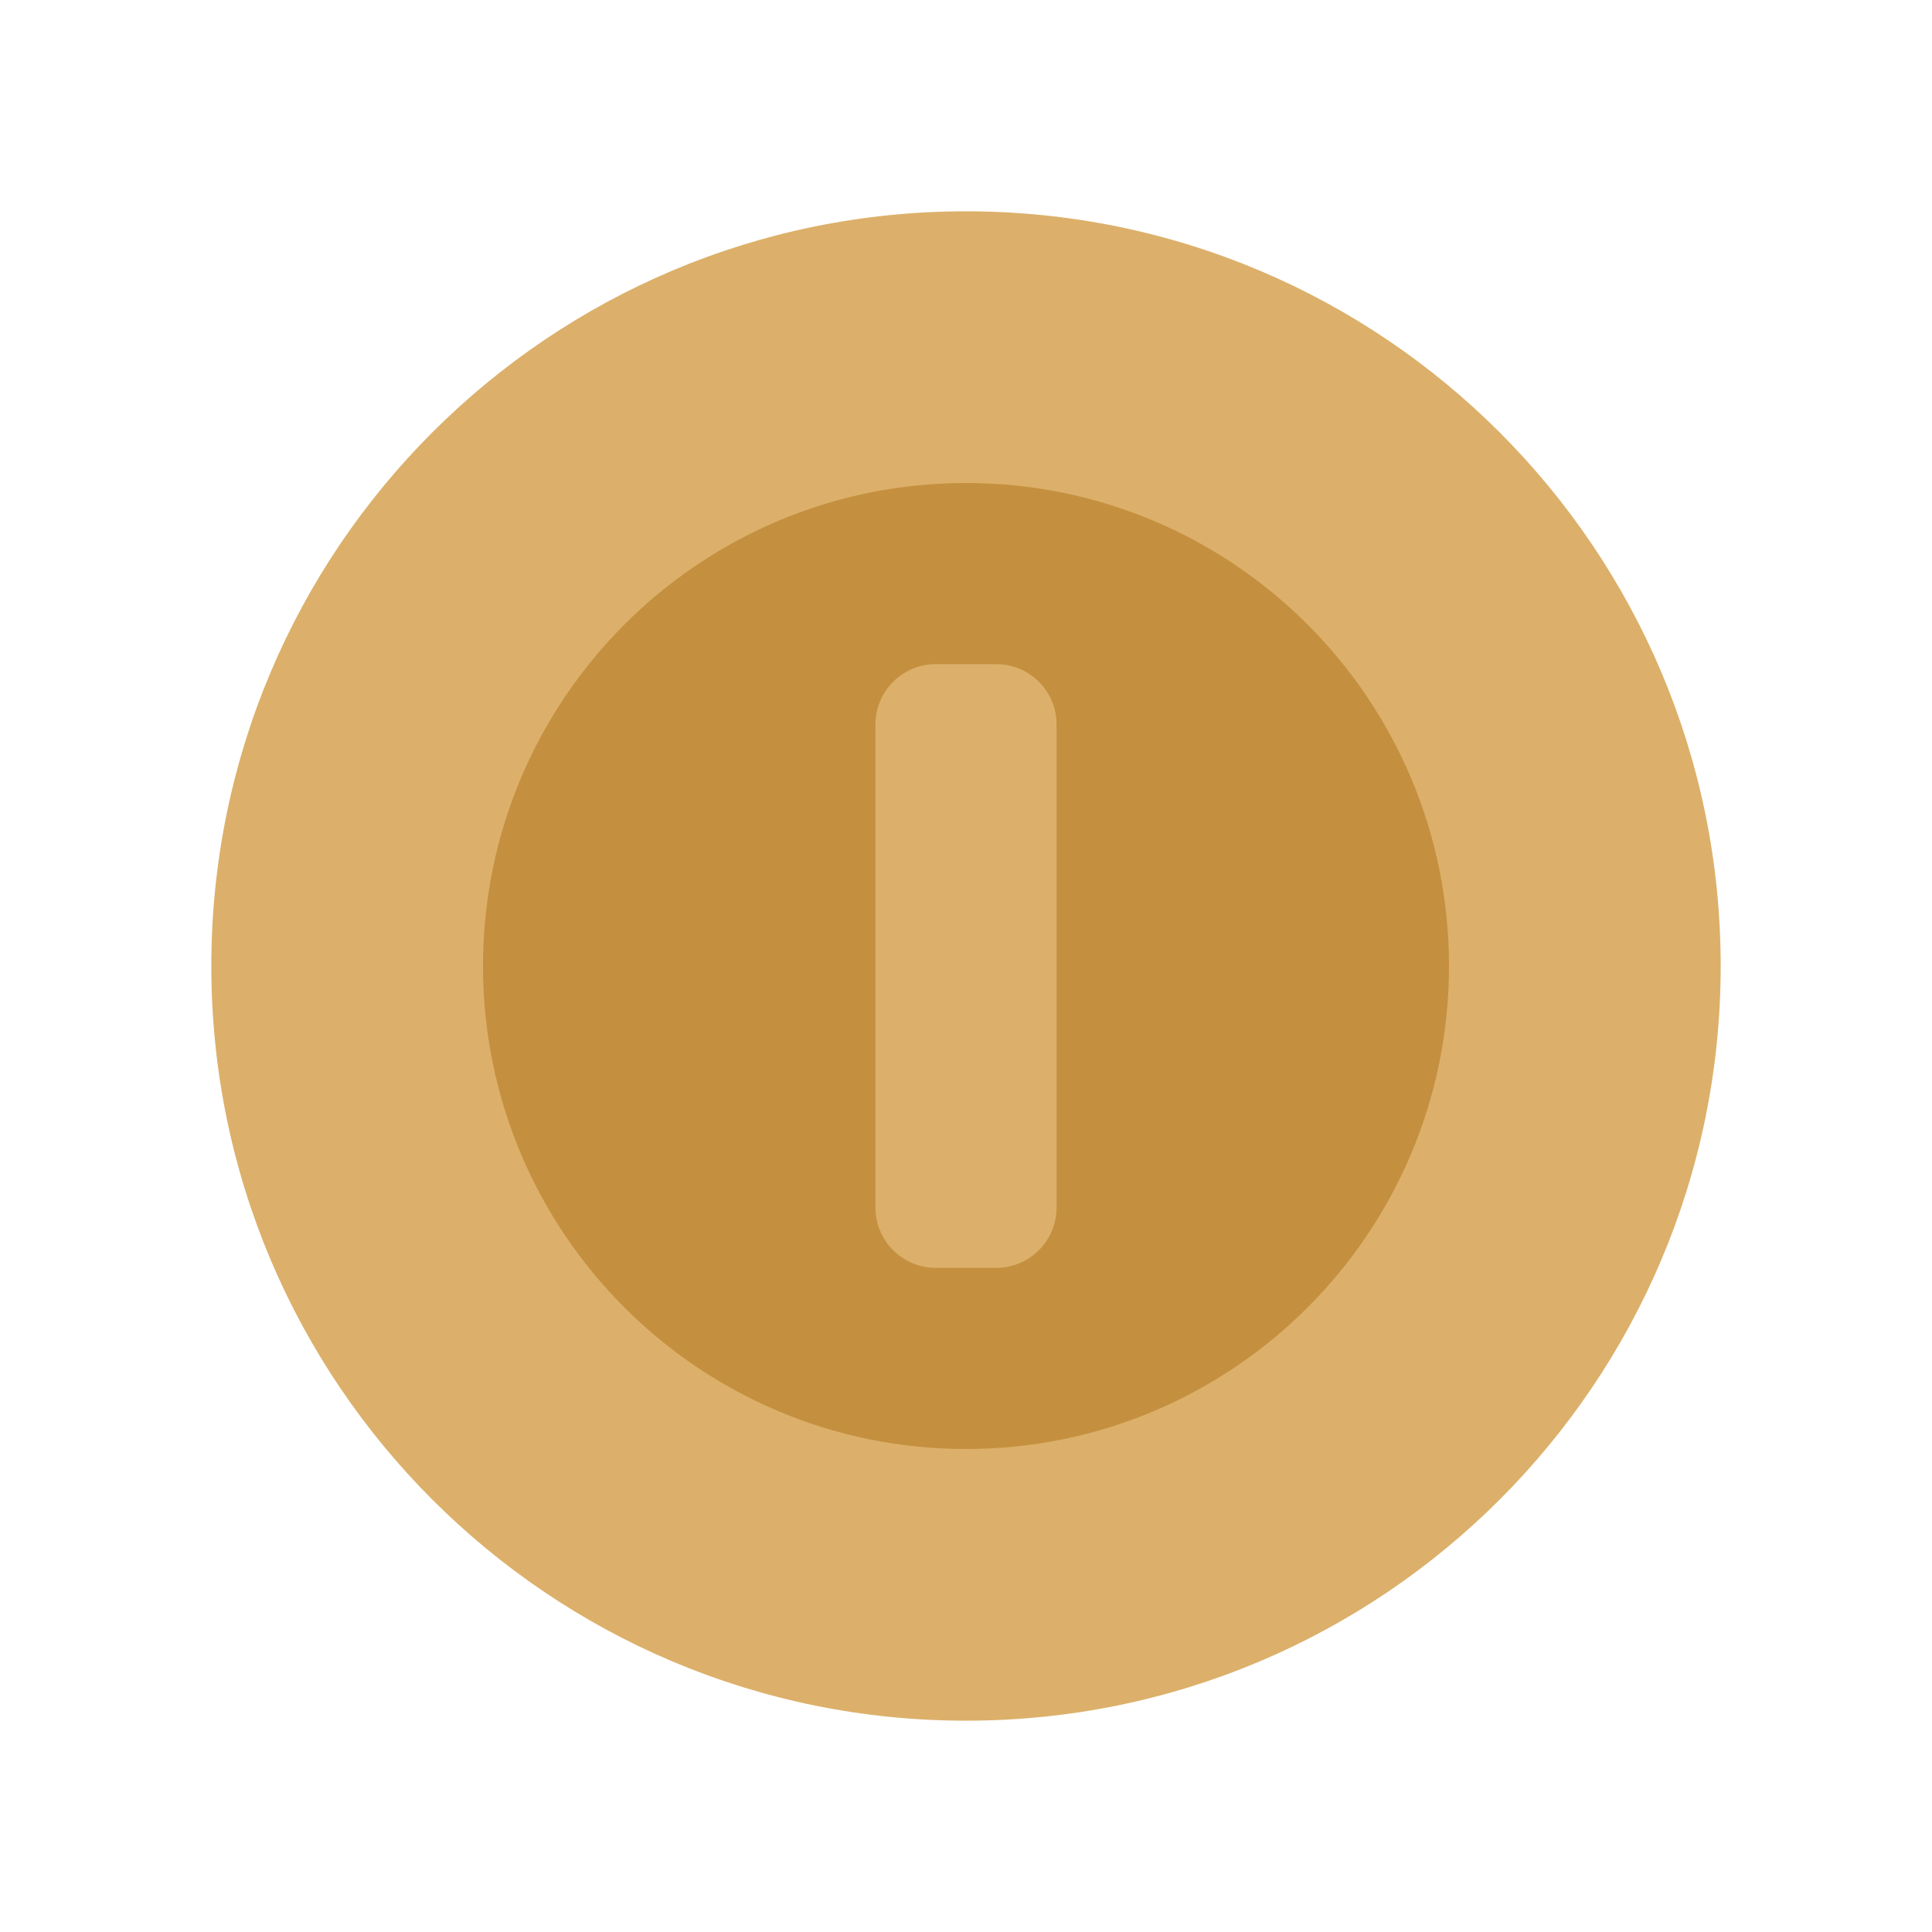
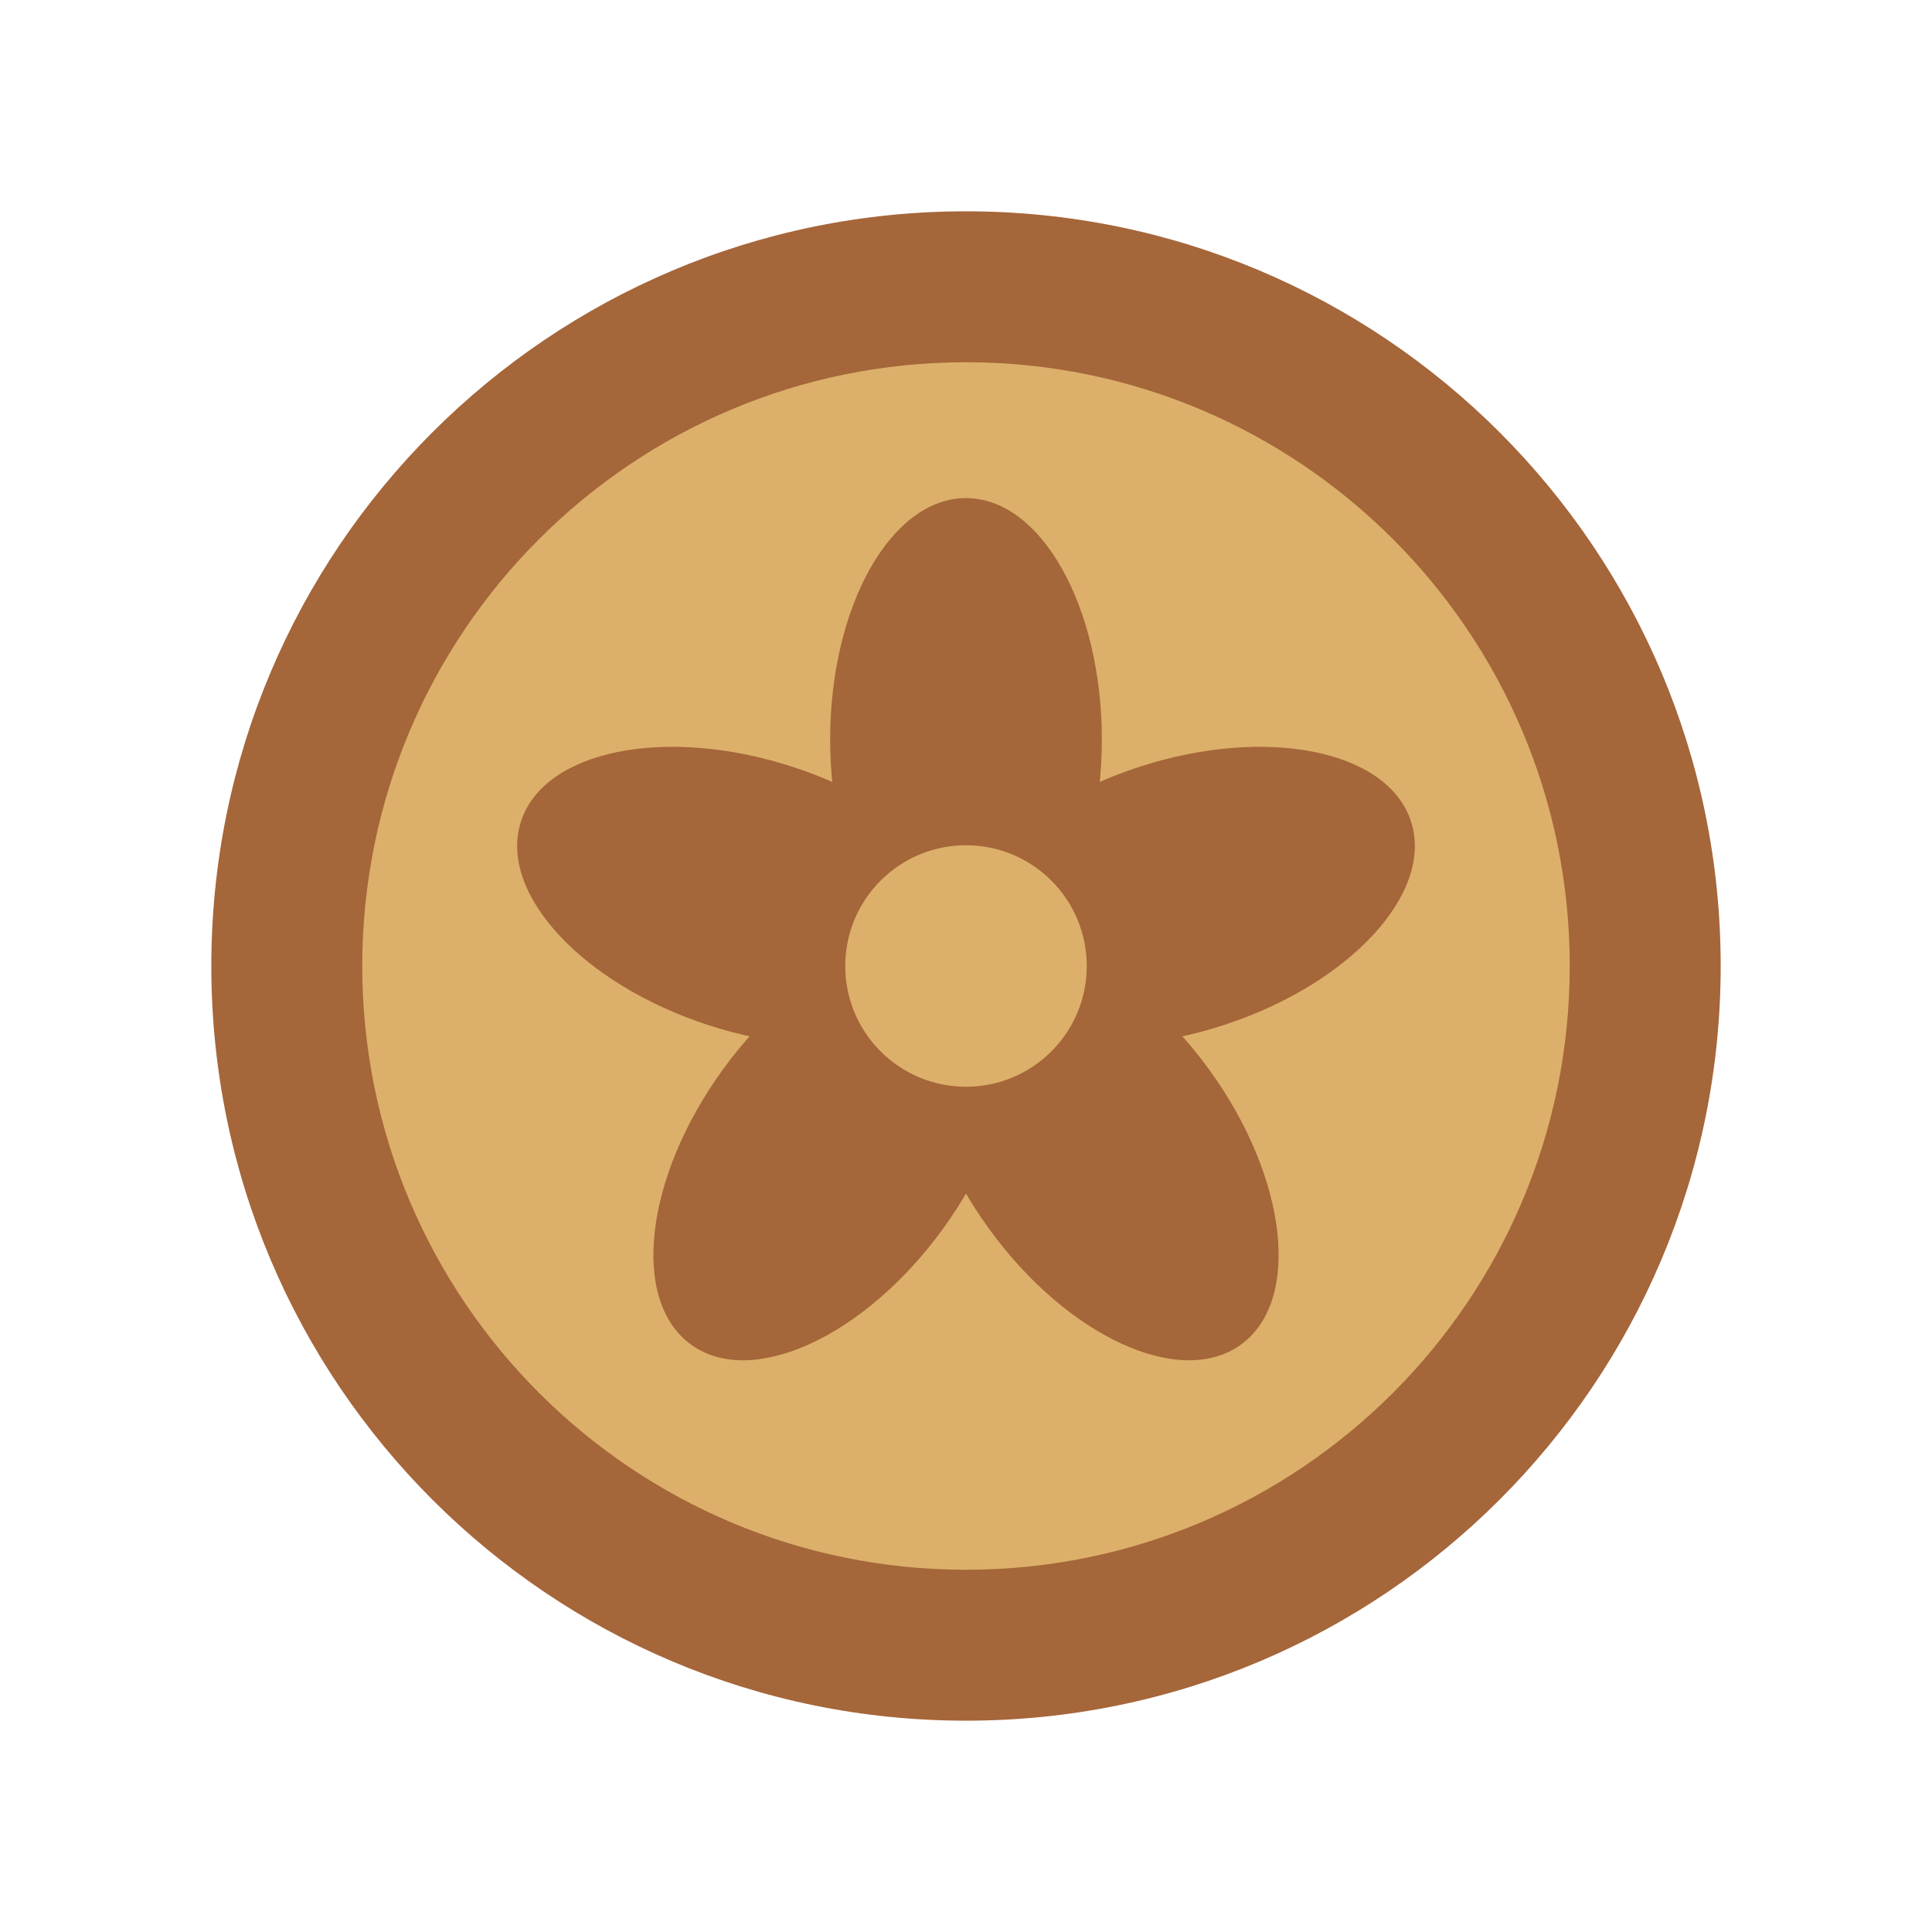
<svg xmlns="http://www.w3.org/2000/svg" viewBox="0 0 64 64" role="img" aria-label="coin">
-   <circle cx="32" cy="32" r="25" fill="#dcb06a" />
-   <circle cx="32" cy="32" r="16" fill="#c4903f" />
-   <rect x="29" y="22" width="6" height="20" rx="2" fill="#dcb06a" />
+   <circle cx="32" cy="32" r="25" fill="#a5663a" />
+   <circle cx="32" cy="32" r="20" fill="#dcb06a" />
+   <ellipse cx="32" cy="24.5" rx="4.5" ry="8" fill="#a5663a" />
+   <ellipse cx="32" cy="24.5" rx="4.5" ry="8" fill="#a5663a" transform="rotate(72 32 32)" />
+   <ellipse cx="32" cy="24.5" rx="4.5" ry="8" fill="#a5663a" transform="rotate(144 32 32)" />
+   <ellipse cx="32" cy="24.5" rx="4.5" ry="8" fill="#a5663a" transform="rotate(216 32 32)" />
+   <ellipse cx="32" cy="24.5" rx="4.5" ry="8" fill="#a5663a" transform="rotate(288 32 32)" />
+   <circle cx="32" cy="32" r="4" fill="#dcb06a" />
</svg>
